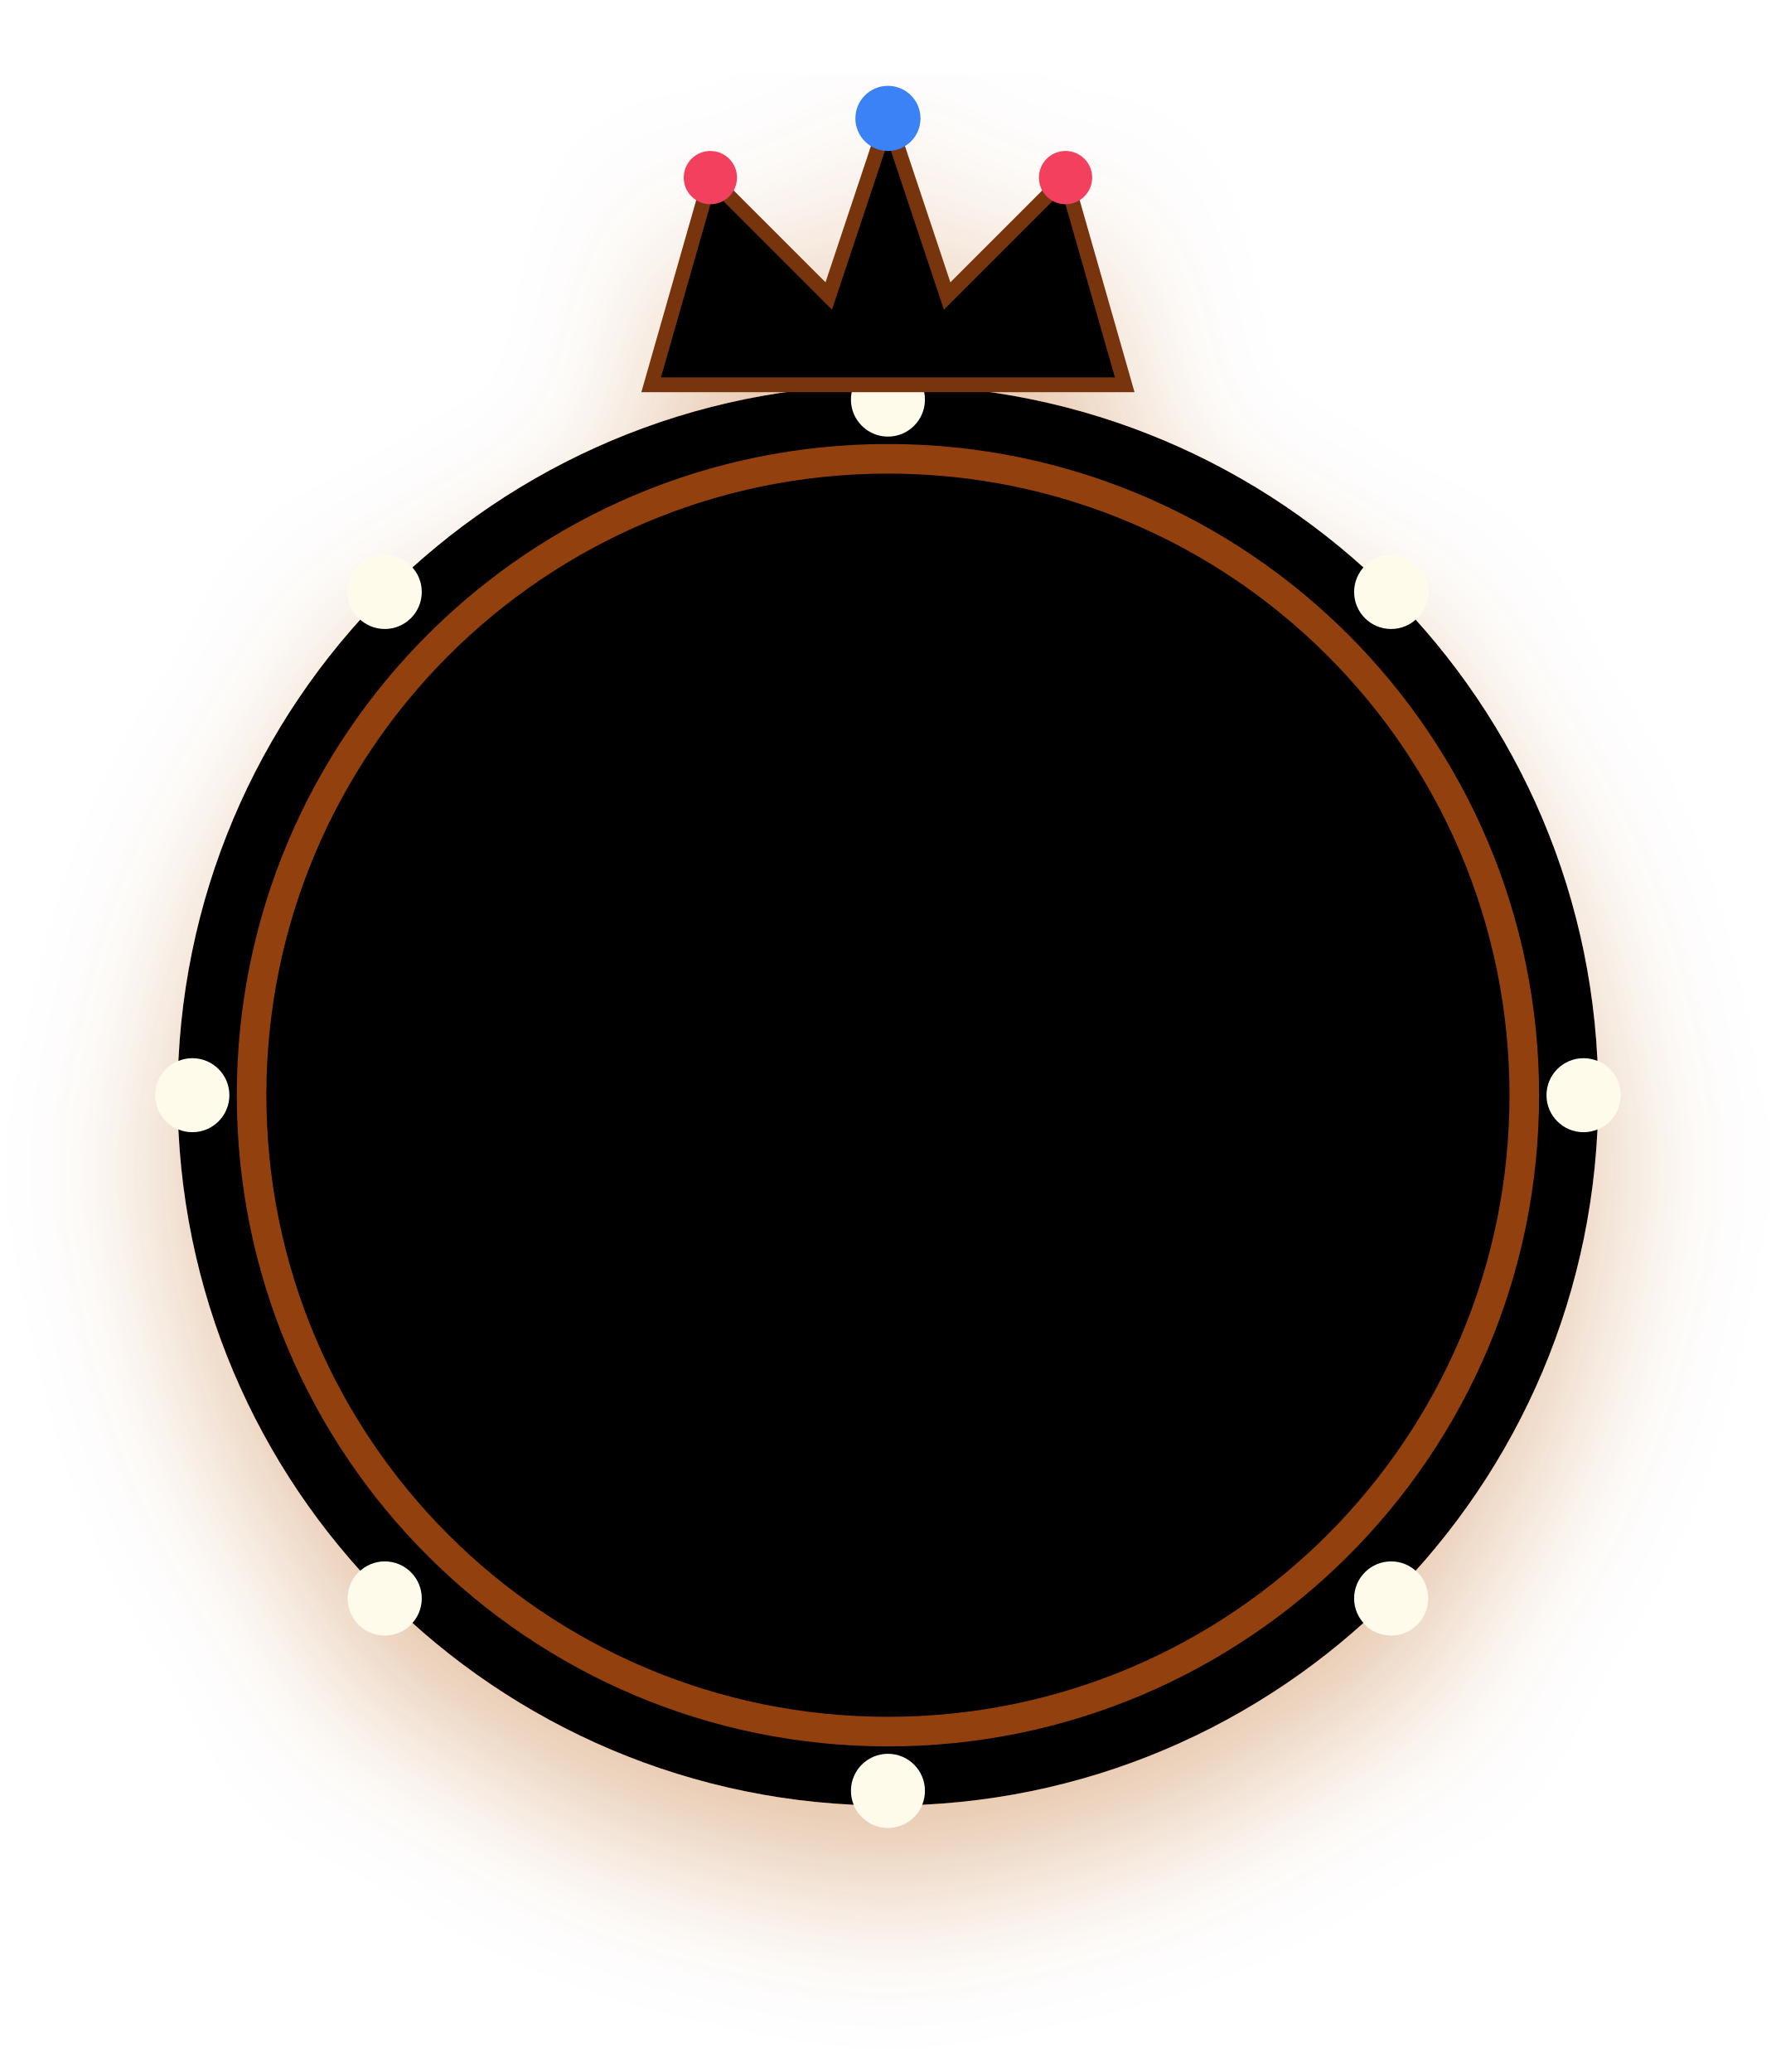
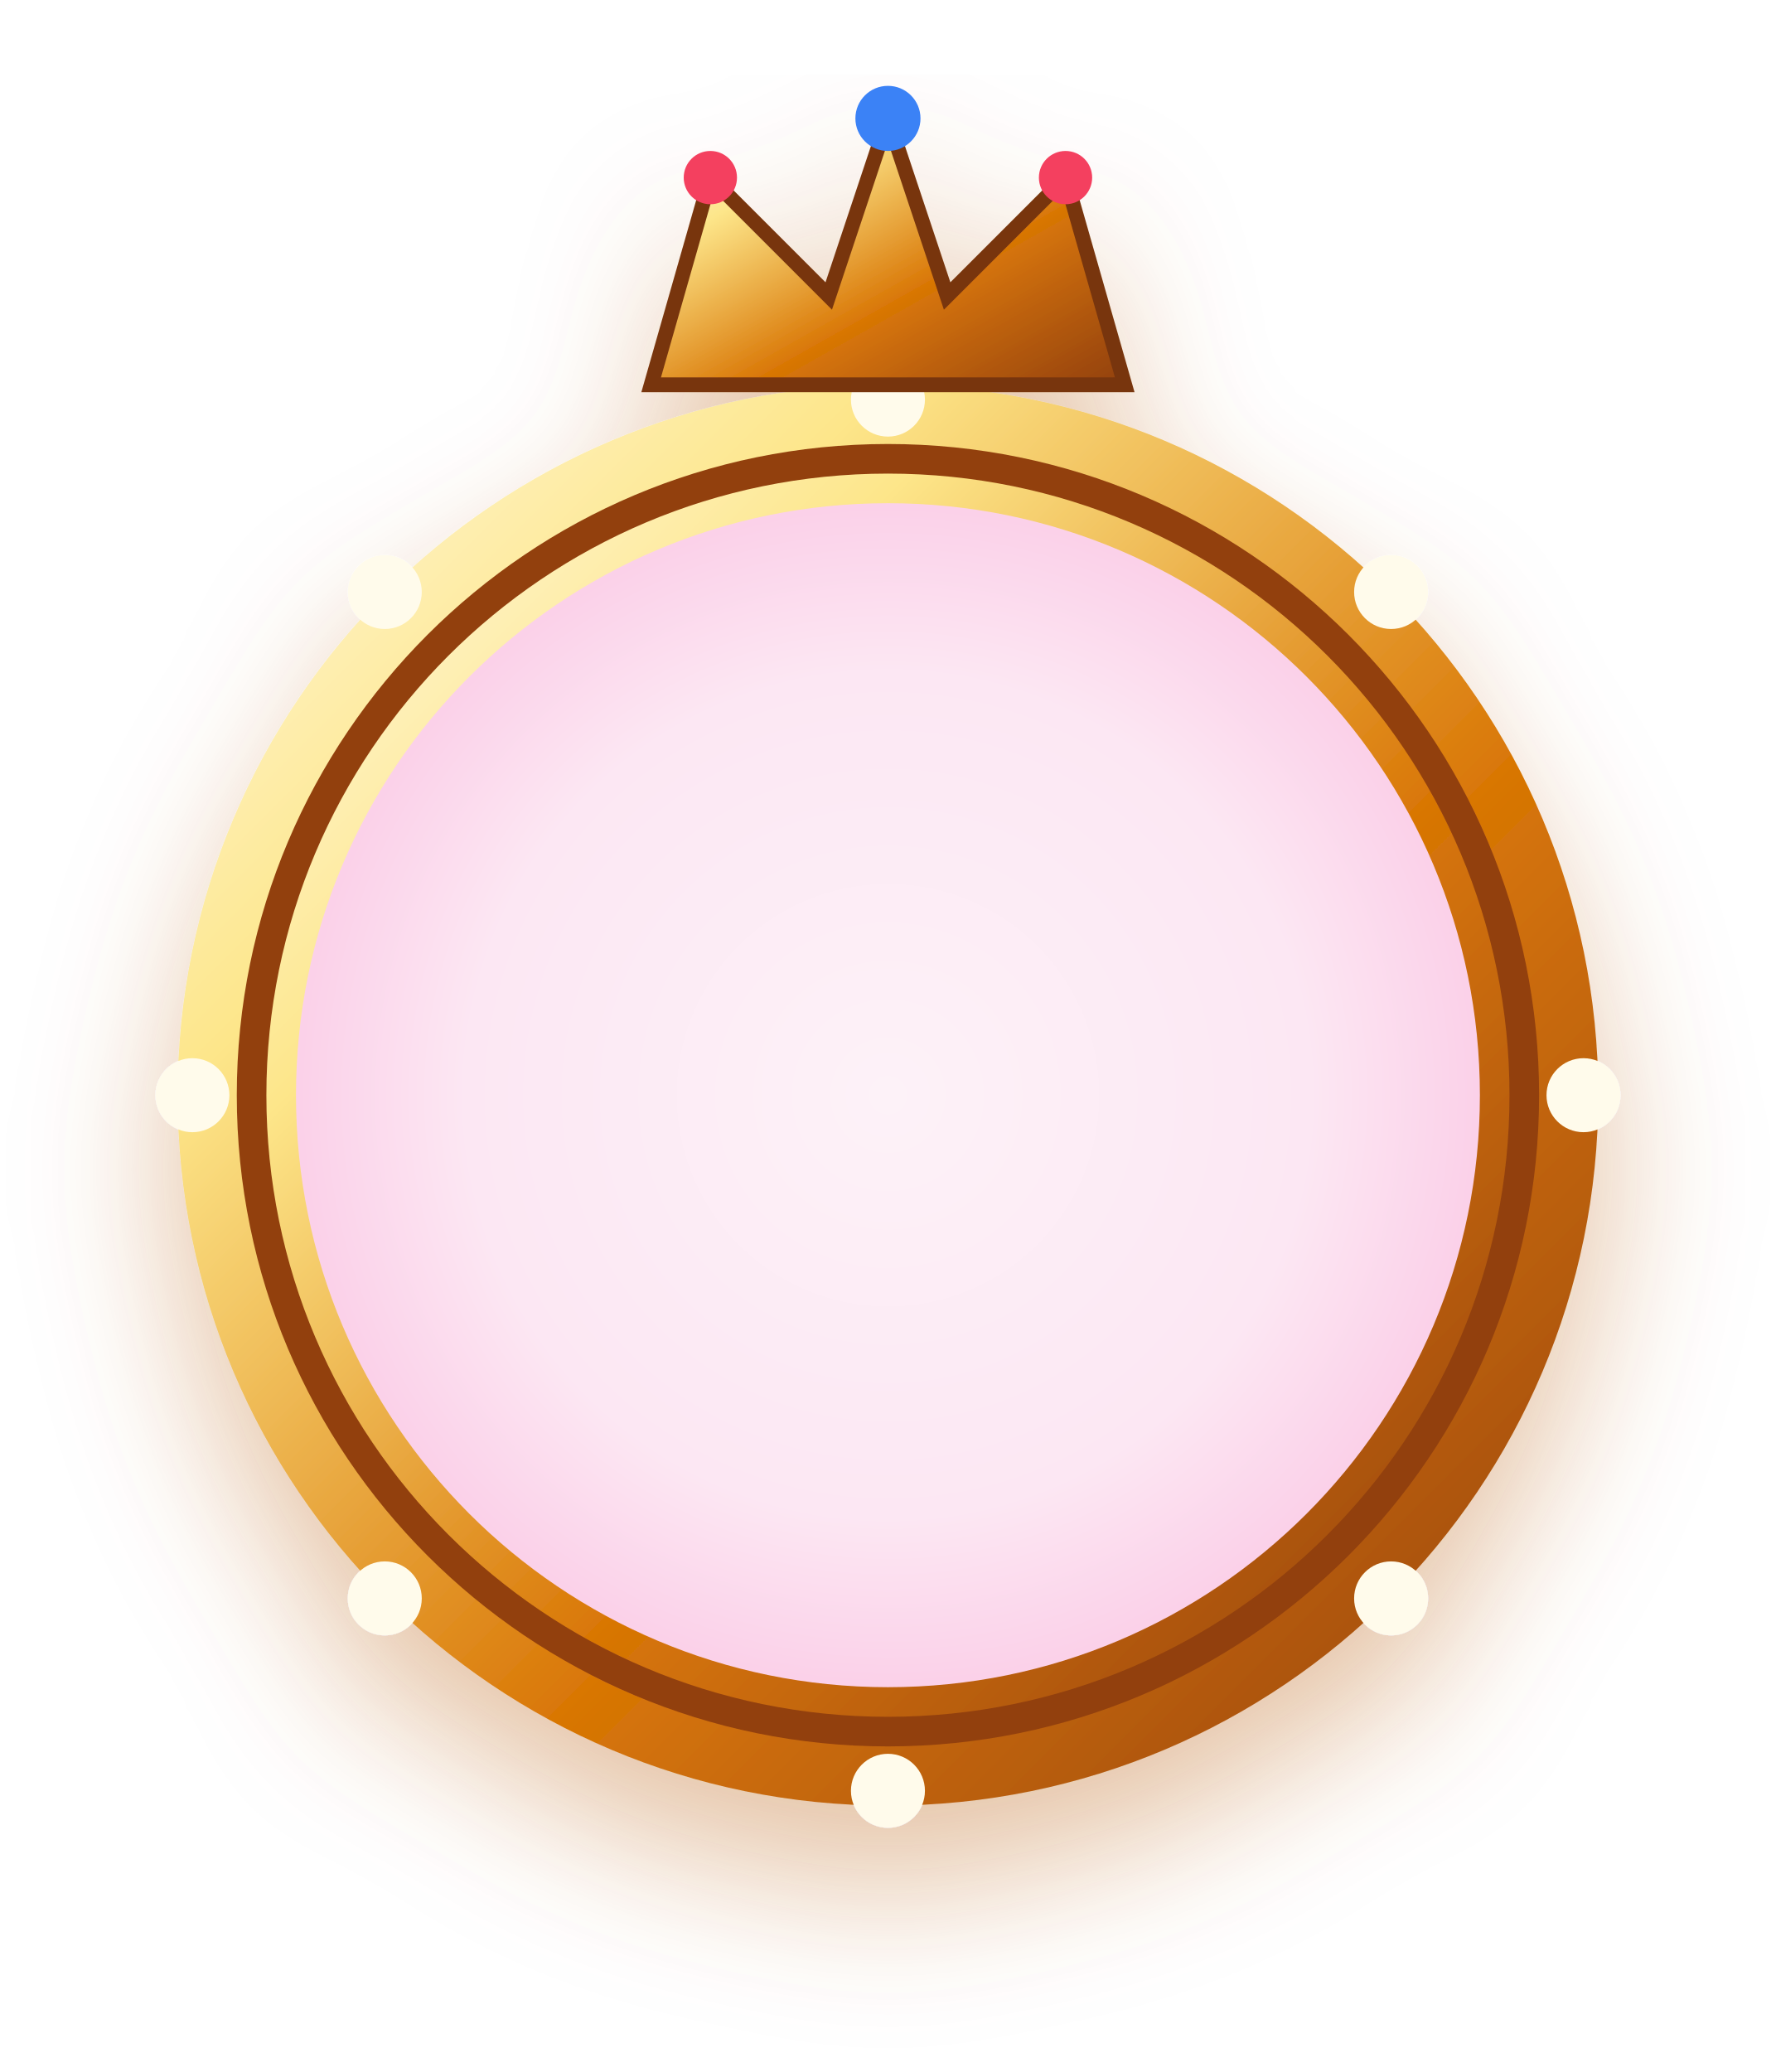
<svg xmlns="http://www.w3.org/2000/svg" viewBox="0 0 120 140" fill="none">
  <defs>
    <linearGradient id="royalGold" x1="0%" y1="0%" x2="100%" y2="100%">
-       <stop offset="0%" stopColor="#FFFBEB" />
-       <stop offset="25%" stopColor="#FDE68A" />
-       <stop offset="60%" stopColor="#D97706" />
-       <stop offset="100%" stopColor="#92400E" />
+       <stop offset="0%" stop-color="#FFFBEB" />
+       <stop offset="25%" stop-color="#FDE68A" />
+       <stop offset="60%" stop-color="#D97706" />
+       <stop offset="100%" stop-color="#92400E" />
    </linearGradient>
    <radialGradient id="medallionBack" cx="50%" cy="50%" r="50%">
-       <stop offset="0%" stopColor="#FDF2F8" />
-       <stop offset="70%" stopColor="#FCE7F3" />
-       <stop offset="100%" stopColor="#FBCFE8" />
+       <stop offset="0%" stop-color="#FDF2F8" />
+       <stop offset="70%" stop-color="#FCE7F3" />
+       <stop offset="100%" stop-color="#FBCFE8" />
    </radialGradient>
    <filter id="goldGlow" x="-10%" y="-10%" width="125%" height="125%" filterUnits="userSpaceOnUse">
      <feDropShadow dx="0" dy="5" stdDeviation="5" flood-color="#B45309" flood-opacity="0.35" />
    </filter>
  </defs>
  <g filter="url(#goldGlow)">
    <circle cx="60" cy="74" r="48" fill="url(#royalGold)" />
    <circle cx="60" cy="74" r="44" fill="#92400E" />
    <circle cx="60" cy="74" r="41" fill="url(#medallionBack)" stroke="url(#royalGold)" stroke-width="2" />
    <circle cx="60" cy="27" r="2.5" fill="#FFFBEB" />
    <circle cx="94" cy="40" r="2.5" fill="#FFFBEB" />
    <circle cx="107" cy="74" r="2.5" fill="#FFFBEB" />
    <circle cx="94" cy="108" r="2.5" fill="#FFFBEB" />
    <circle cx="60" cy="121" r="2.5" fill="#FFFBEB" />
    <circle cx="26" cy="108" r="2.5" fill="#FFFBEB" />
    <circle cx="13" cy="74" r="2.5" fill="#FFFBEB" />
    <circle cx="26" cy="40" r="2.5" fill="#FFFBEB" />
    <g transform="translate(60, 26)">
      <path d="M -16 0 L -12 -14 L -4 -6 L 0 -18 L 4 -6 L 12 -14 L 16 0 Z" fill="url(#royalGold)" stroke="#78350F" stroke-width="1" />
      <circle cx="-12" cy="-14" r="1.8" fill="#F43F5E" />
      <circle cx="0" cy="-18" r="2.2" fill="#3B82F6" />
      <circle cx="12" cy="-14" r="1.8" fill="#F43F5E" />
    </g>
  </g>
</svg>
